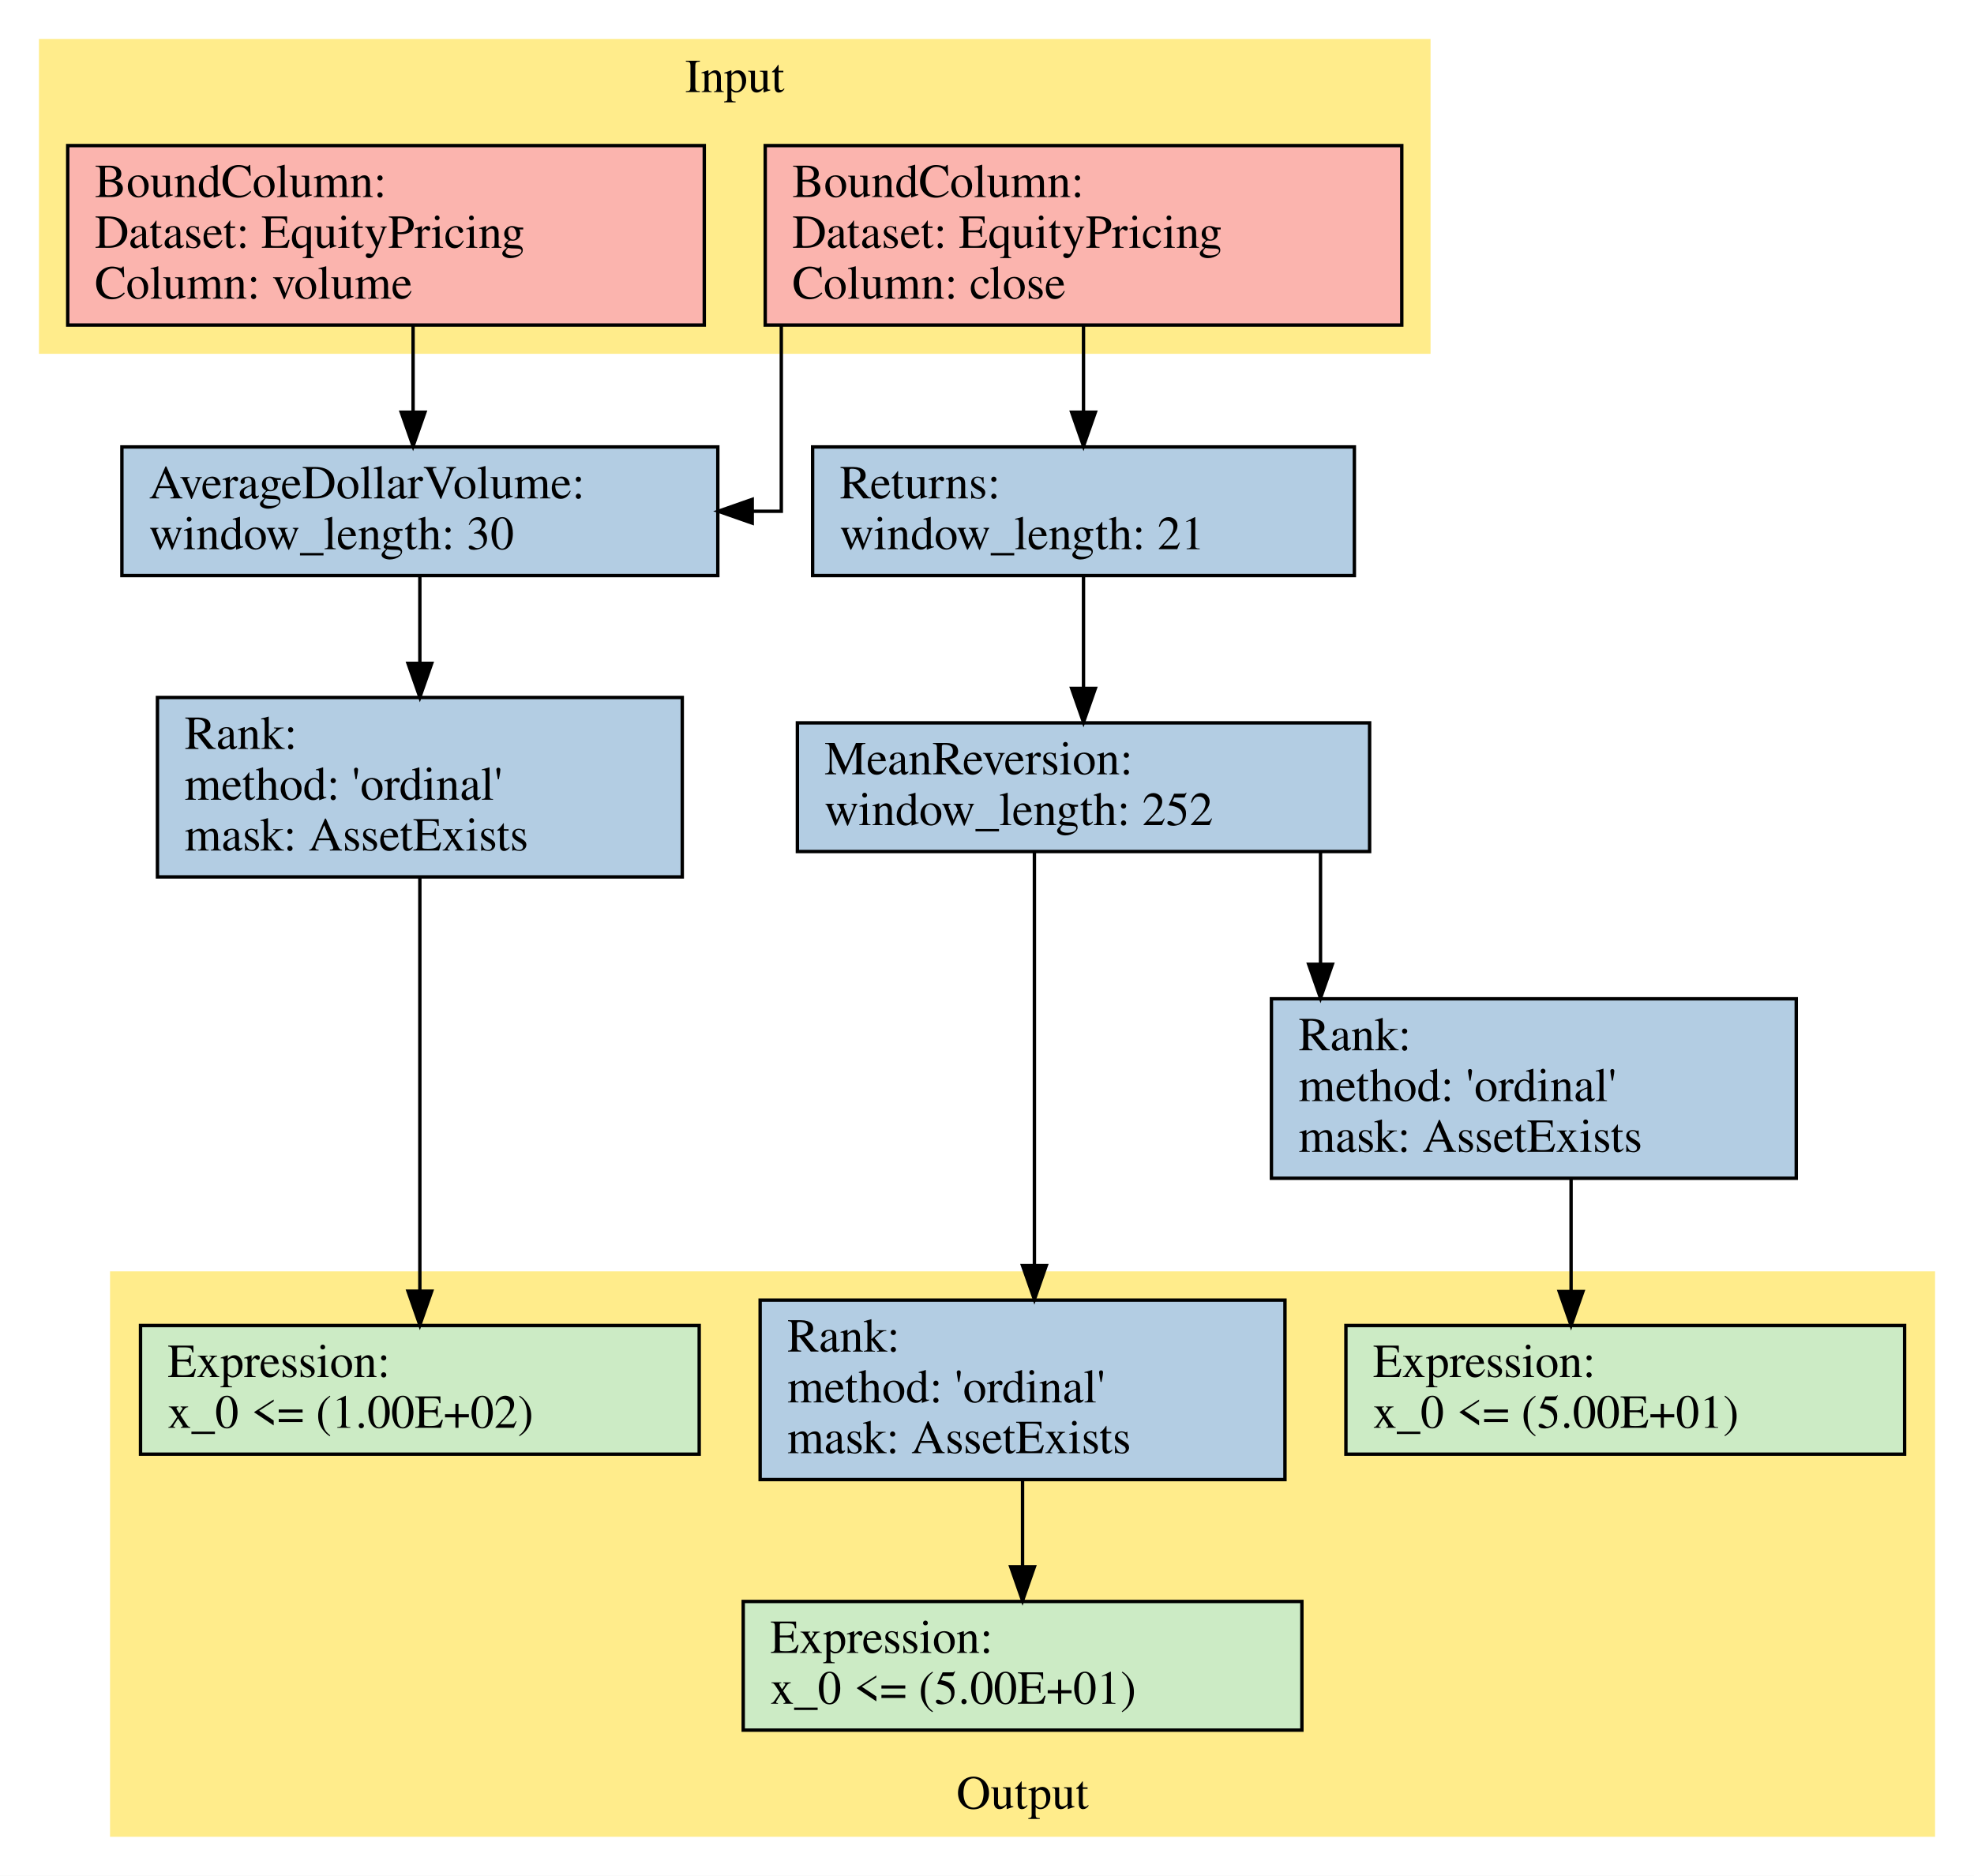
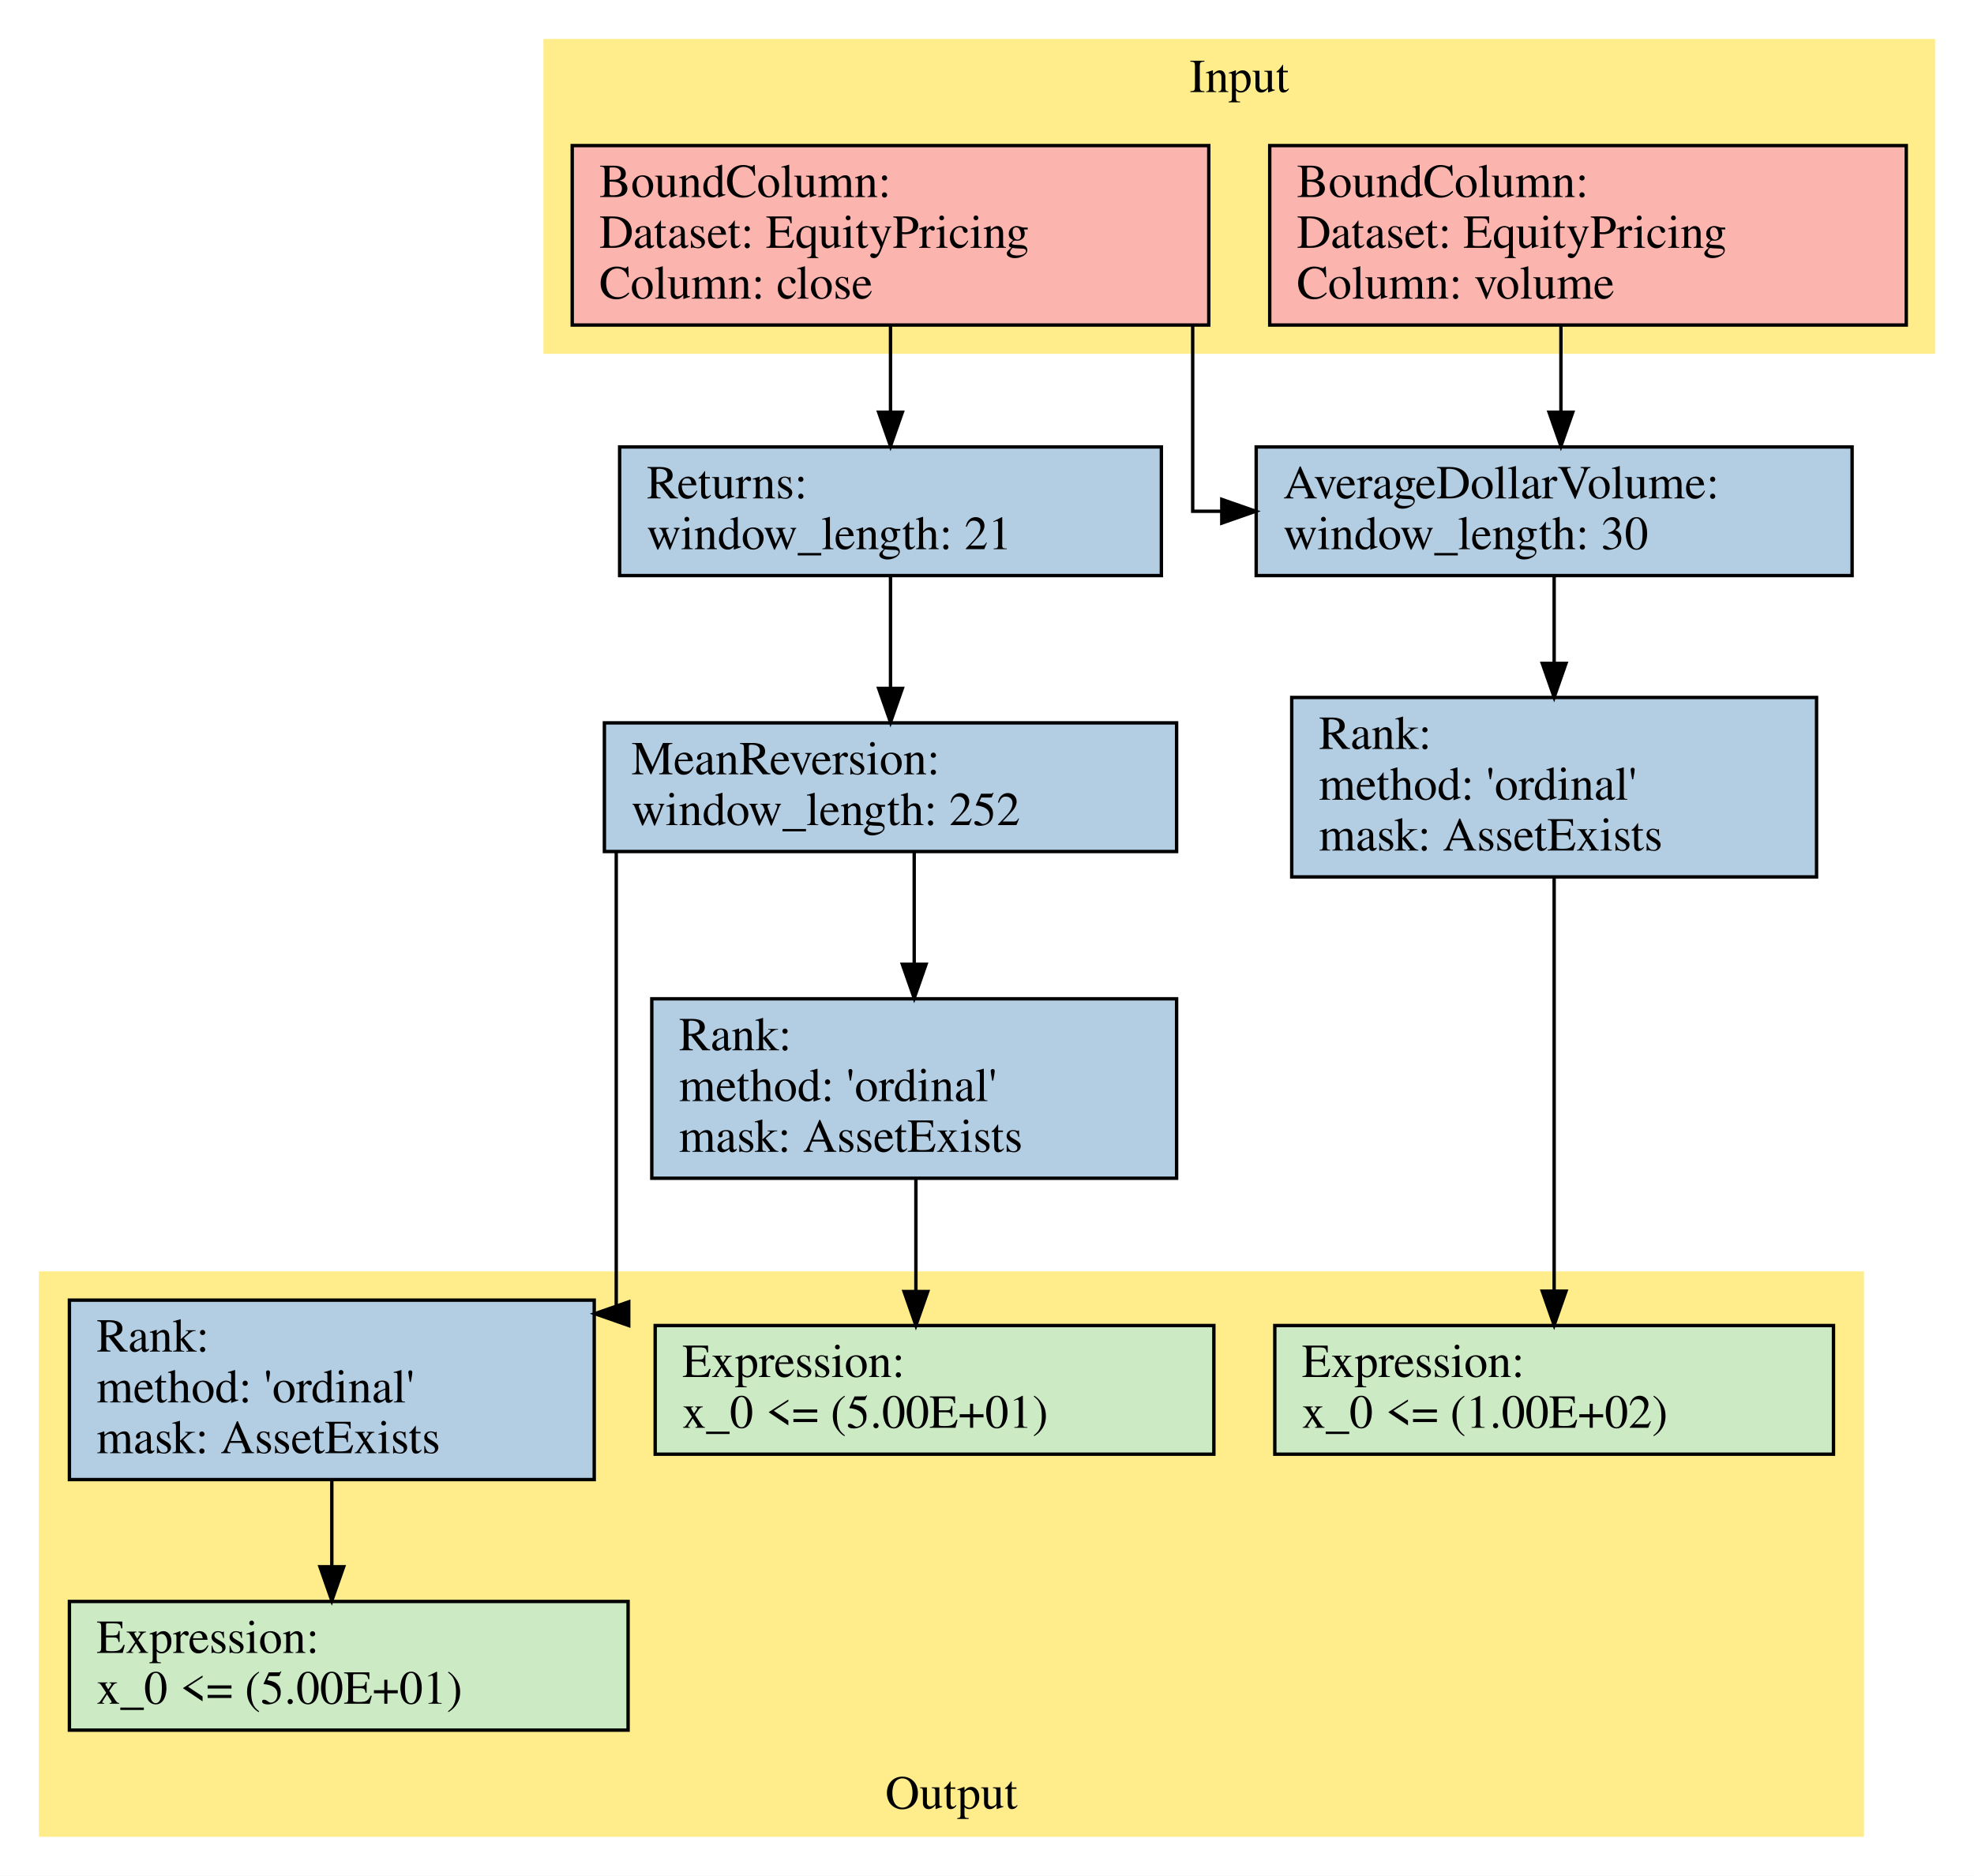
<svg xmlns="http://www.w3.org/2000/svg" width="583pt" height="554pt" viewBox="0.00 0.00 583.00 554.00">
  <g id="graph0" class="graph" transform="scale(1 1) rotate(0) translate(4 550)">
    <polygon fill="white" stroke="transparent" points="-4,4 -4,-550 579,-550 579,4 -4,4" />
    <g id="clust1" class="cluster">
-       <polygon fill="#ffec8b" stroke="#ffec8b" points="29,-8 29,-174 567,-174 567,-8 29,-8" />
-       <text text-anchor="middle" x="298" y="-15.8" font-family="Times,serif" font-size="14.00">Output</text>
+       <polygon fill="#ffec8b" stroke="#ffec8b" points="8,-8 8,-174 546,-174 546,-8 8,-8" />
+       <text text-anchor="middle" x="277" y="-15.8" font-family="Times,serif" font-size="14.00">Output</text>
    </g>
    <g id="clust2" class="cluster">
-       <polygon fill="#ffec8b" stroke="#ffec8b" points="8,-446 8,-538 418,-538 418,-446 8,-446" />
-       <text text-anchor="middle" x="213" y="-522.8" font-family="Times,serif" font-size="14.00">Input</text>
+       <polygon fill="#ffec8b" stroke="#ffec8b" points="157,-446 157,-538 567,-538 567,-446 157,-446" />
+       <text text-anchor="middle" x="362" y="-522.8" font-family="Times,serif" font-size="14.00">Input</text>
    </g>
    <g id="node1" class="node">
-       <polygon fill="#ccebc5" stroke="black" points="558.5,-158.5 393.5,-158.5 393.5,-120.5 558.5,-120.5 558.5,-158.5" />
-       <text text-anchor="start" x="401.5" y="-143.3" font-family="Times,serif" font-size="14.00">Expression:</text>
-       <text text-anchor="start" x="401.5" y="-128.3" font-family="Times,serif" font-size="14.00">  x_0 &lt;= (5.00E+01)</text>
+       <polygon fill="#ccebc5" stroke="black" points="354.5,-158.5 189.5,-158.5 189.5,-120.5 354.5,-120.5 354.5,-158.5" />
+       <text text-anchor="start" x="197.5" y="-143.3" font-family="Times,serif" font-size="14.00">Expression:</text>
+       <text text-anchor="start" x="197.5" y="-128.3" font-family="Times,serif" font-size="14.00">  x_0 &lt;= (5.00E+01)</text>
    </g>
    <g id="node2" class="node">
-       <polygon fill="#ccebc5" stroke="black" points="380.5,-77 215.5,-77 215.5,-39 380.5,-39 380.5,-77" />
-       <text text-anchor="start" x="223.5" y="-61.8" font-family="Times,serif" font-size="14.00">Expression:</text>
-       <text text-anchor="start" x="223.5" y="-46.8" font-family="Times,serif" font-size="14.00">  x_0 &lt;= (5.00E+01)</text>
+       <polygon fill="#ccebc5" stroke="black" points="181.5,-77 16.5,-77 16.5,-39 181.5,-39 181.5,-77" />
+       <text text-anchor="start" x="24.5" y="-61.8" font-family="Times,serif" font-size="14.00">Expression:</text>
+       <text text-anchor="start" x="24.5" y="-46.8" font-family="Times,serif" font-size="14.00">  x_0 &lt;= (5.00E+01)</text>
    </g>
    <g id="node3" class="node">
-       <polygon fill="#b3cde3" stroke="black" points="375.5,-166 220.5,-166 220.5,-113 375.5,-113 375.5,-166" />
-       <text text-anchor="start" x="228.5" y="-150.8" font-family="Times,serif" font-size="14.00">Rank:</text>
-       <text text-anchor="start" x="228.5" y="-135.8" font-family="Times,serif" font-size="14.00">  method: 'ordinal'</text>
-       <text text-anchor="start" x="228.5" y="-120.8" font-family="Times,serif" font-size="14.00">  mask: AssetExists</text>
+       <polygon fill="#b3cde3" stroke="black" points="171.5,-166 16.5,-166 16.5,-113 171.5,-113 171.5,-166" />
+       <text text-anchor="start" x="24.5" y="-150.8" font-family="Times,serif" font-size="14.00">Rank:</text>
+       <text text-anchor="start" x="24.5" y="-135.8" font-family="Times,serif" font-size="14.00">  method: 'ordinal'</text>
+       <text text-anchor="start" x="24.5" y="-120.8" font-family="Times,serif" font-size="14.00">  mask: AssetExists</text>
    </g>
    <g id="edge7" class="edge">
-       <path fill="none" stroke="black" d="M298,-112.81C298,-112.81 298,-87.25 298,-87.25" />
-       <polygon fill="black" stroke="black" points="301.5,-87.25 298,-77.25 294.5,-87.25 301.5,-87.25" />
+       <path fill="none" stroke="black" d="M94,-112.81C94,-112.81 94,-87.25 94,-87.25" />
+       <polygon fill="black" stroke="black" points="97.5,-87.25 94,-77.25 90.5,-87.25 97.5,-87.25" />
    </g>
    <g id="node4" class="node">
-       <polygon fill="#ccebc5" stroke="black" points="202.5,-158.5 37.5,-158.5 37.5,-120.5 202.5,-120.5 202.5,-158.5" />
-       <text text-anchor="start" x="45.5" y="-143.3" font-family="Times,serif" font-size="14.00">Expression:</text>
-       <text text-anchor="start" x="45.5" y="-128.3" font-family="Times,serif" font-size="14.00">  x_0 &lt;= (1.00E+02)</text>
+       <polygon fill="#ccebc5" stroke="black" points="537.5,-158.5 372.5,-158.5 372.5,-120.5 537.5,-120.5 537.5,-158.5" />
+       <text text-anchor="start" x="380.5" y="-143.3" font-family="Times,serif" font-size="14.00">Expression:</text>
+       <text text-anchor="start" x="380.5" y="-128.3" font-family="Times,serif" font-size="14.00">  x_0 &lt;= (1.00E+02)</text>
    </g>
    <g id="node5" class="node">
-       <polygon fill="#fbb4ae" stroke="black" points="204,-507 16,-507 16,-454 204,-454 204,-507" />
-       <text text-anchor="start" x="24" y="-491.8" font-family="Times,serif" font-size="14.00">BoundColumn:</text>
-       <text text-anchor="start" x="24" y="-476.8" font-family="Times,serif" font-size="14.00">  Dataset: EquityPricing</text>
-       <text text-anchor="start" x="24" y="-461.8" font-family="Times,serif" font-size="14.00">  Column: volume</text>
+       <polygon fill="#fbb4ae" stroke="black" points="353,-507 165,-507 165,-454 353,-454 353,-507" />
+       <text text-anchor="start" x="173" y="-491.8" font-family="Times,serif" font-size="14.00">BoundColumn:</text>
+       <text text-anchor="start" x="173" y="-476.8" font-family="Times,serif" font-size="14.00">  Dataset: EquityPricing</text>
+       <text text-anchor="start" x="173" y="-461.8" font-family="Times,serif" font-size="14.00">  Column: close</text>
+     </g>
+     <g id="node7" class="node">
+       <polygon fill="#b3cde3" stroke="black" points="339,-418 179,-418 179,-380 339,-380 339,-418" />
+       <text text-anchor="start" x="187" y="-402.8" font-family="Times,serif" font-size="14.00">Returns:</text>
+       <text text-anchor="start" x="187" y="-387.8" font-family="Times,serif" font-size="14.00">  window_length: 21</text>
+     </g>
+     <g id="edge5" class="edge">
+       <path fill="none" stroke="black" d="M259,-453.81C259,-453.81 259,-428.25 259,-428.25" />
+       <polygon fill="black" stroke="black" points="262.5,-428.25 259,-418.25 255.5,-428.25 262.5,-428.25" />
    </g>
    <g id="node8" class="node">
-       <polygon fill="#b3cde3" stroke="black" points="208,-418 32,-418 32,-380 208,-380 208,-418" />
-       <text text-anchor="start" x="40" y="-402.8" font-family="Times,serif" font-size="14.00">AverageDollarVolume:</text>
-       <text text-anchor="start" x="40" y="-387.8" font-family="Times,serif" font-size="14.00">  window_length: 30</text>
+       <polygon fill="#b3cde3" stroke="black" points="543,-418 367,-418 367,-380 543,-380 543,-418" />
+       <text text-anchor="start" x="375" y="-402.8" font-family="Times,serif" font-size="14.00">AverageDollarVolume:</text>
+       <text text-anchor="start" x="375" y="-387.8" font-family="Times,serif" font-size="14.00">  window_length: 30</text>
+     </g>
+     <g id="edge6" class="edge">
+       <path fill="none" stroke="black" d="M348.25,-453.81C348.25,-430.05 348.25,-399 348.25,-399 348.25,-399 356.84,-399 356.84,-399" />
+       <polygon fill="black" stroke="black" points="356.84,-402.5 366.84,-399 356.84,-395.5 356.84,-402.5" />
+     </g>
+     <g id="node6" class="node">
+       <polygon fill="#fbb4ae" stroke="black" points="559,-507 371,-507 371,-454 559,-454 559,-507" />
+       <text text-anchor="start" x="379" y="-491.8" font-family="Times,serif" font-size="14.00">BoundColumn:</text>
+       <text text-anchor="start" x="379" y="-476.8" font-family="Times,serif" font-size="14.00">  Dataset: EquityPricing</text>
+       <text text-anchor="start" x="379" y="-461.8" font-family="Times,serif" font-size="14.00">  Column: volume</text>
    </g>
    <g id="edge10" class="edge">
-       <path fill="none" stroke="black" d="M118,-453.81C118,-453.81 118,-428.25 118,-428.25" />
-       <polygon fill="black" stroke="black" points="121.5,-428.25 118,-418.25 114.5,-428.25 121.5,-428.25" />
-     </g>
-     <g id="node6" class="node">
-       <polygon fill="#fbb4ae" stroke="black" points="410,-507 222,-507 222,-454 410,-454 410,-507" />
-       <text text-anchor="start" x="230" y="-491.8" font-family="Times,serif" font-size="14.00">BoundColumn:</text>
-       <text text-anchor="start" x="230" y="-476.8" font-family="Times,serif" font-size="14.00">  Dataset: EquityPricing</text>
-       <text text-anchor="start" x="230" y="-461.8" font-family="Times,serif" font-size="14.00">  Column: close</text>
-     </g>
-     <g id="node7" class="node">
-       <polygon fill="#b3cde3" stroke="black" points="396,-418 236,-418 236,-380 396,-380 396,-418" />
-       <text text-anchor="start" x="244" y="-402.8" font-family="Times,serif" font-size="14.00">Returns:</text>
-       <text text-anchor="start" x="244" y="-387.8" font-family="Times,serif" font-size="14.00">  window_length: 21</text>
-     </g>
-     <g id="edge5" class="edge">
-       <path fill="none" stroke="black" d="M316,-453.81C316,-453.81 316,-428.25 316,-428.25" />
-       <polygon fill="black" stroke="black" points="319.5,-428.25 316,-418.25 312.5,-428.25 319.5,-428.25" />
-     </g>
-     <g id="edge6" class="edge">
-       <path fill="none" stroke="black" d="M226.75,-453.81C226.75,-430.05 226.75,-399 226.75,-399 226.75,-399 218.16,-399 218.16,-399" />
-       <polygon fill="black" stroke="black" points="218.16,-395.5 208.16,-399 218.16,-402.5 218.16,-395.5" />
+       <path fill="none" stroke="black" d="M457,-453.81C457,-453.81 457,-428.25 457,-428.25" />
+       <polygon fill="black" stroke="black" points="460.5,-428.25 457,-418.25 453.5,-428.25 460.5,-428.25" />
    </g>
    <g id="node9" class="node">
-       <polygon fill="#b3cde3" stroke="black" points="400.5,-336.5 231.5,-336.5 231.5,-298.5 400.5,-298.5 400.5,-336.5" />
-       <text text-anchor="start" x="239.5" y="-321.3" font-family="Times,serif" font-size="14.00">MeanReversion:</text>
-       <text text-anchor="start" x="239.5" y="-306.3" font-family="Times,serif" font-size="14.00">  window_length: 252</text>
+       <polygon fill="#b3cde3" stroke="black" points="343.5,-336.5 174.5,-336.5 174.5,-298.5 343.5,-298.5 343.5,-336.5" />
+       <text text-anchor="start" x="182.5" y="-321.3" font-family="Times,serif" font-size="14.00">MeanReversion:</text>
+       <text text-anchor="start" x="182.5" y="-306.3" font-family="Times,serif" font-size="14.00">  window_length: 252</text>
    </g>
    <g id="edge4" class="edge">
-       <path fill="none" stroke="black" d="M316,-379.69C316,-379.69 316,-346.68 316,-346.68" />
-       <polygon fill="black" stroke="black" points="319.5,-346.68 316,-336.68 312.5,-346.68 319.5,-346.68" />
+       <path fill="none" stroke="black" d="M259,-379.69C259,-379.69 259,-346.68 259,-346.68" />
+       <polygon fill="black" stroke="black" points="262.5,-346.68 259,-336.68 255.5,-346.68 262.5,-346.68" />
    </g>
    <g id="node10" class="node">
-       <polygon fill="#b3cde3" stroke="black" points="197.5,-344 42.5,-344 42.5,-291 197.5,-291 197.5,-344" />
-       <text text-anchor="start" x="50.5" y="-328.8" font-family="Times,serif" font-size="14.00">Rank:</text>
-       <text text-anchor="start" x="50.5" y="-313.8" font-family="Times,serif" font-size="14.00">  method: 'ordinal'</text>
-       <text text-anchor="start" x="50.5" y="-298.8" font-family="Times,serif" font-size="14.00">  mask: AssetExists</text>
+       <polygon fill="#b3cde3" stroke="black" points="532.5,-344 377.5,-344 377.5,-291 532.5,-291 532.5,-344" />
+       <text text-anchor="start" x="385.5" y="-328.8" font-family="Times,serif" font-size="14.00">Rank:</text>
+       <text text-anchor="start" x="385.5" y="-313.8" font-family="Times,serif" font-size="14.00">  method: 'ordinal'</text>
+       <text text-anchor="start" x="385.5" y="-298.8" font-family="Times,serif" font-size="14.00">  mask: AssetExists</text>
    </g>
    <g id="edge9" class="edge">
-       <path fill="none" stroke="black" d="M120,-379.69C120,-379.69 120,-354.08 120,-354.08" />
-       <polygon fill="black" stroke="black" points="123.5,-354.08 120,-344.08 116.5,-354.08 123.5,-354.08" />
+       <path fill="none" stroke="black" d="M455,-379.69C455,-379.69 455,-354.08 455,-354.08" />
+       <polygon fill="black" stroke="black" points="458.5,-354.08 455,-344.08 451.5,-354.08 458.5,-354.08" />
    </g>
    <g id="edge3" class="edge">
-       <path fill="none" stroke="black" d="M301.5,-298.45C301.5,-298.45 301.5,-176.19 301.5,-176.19" />
-       <polygon fill="black" stroke="black" points="305,-176.19 301.5,-166.19 298,-176.19 305,-176.19" />
+       <path fill="none" stroke="black" d="M178,-298.43C178,-256.91 178,-162 178,-162 178,-162 177.37,-162 177.37,-162" />
+       <polygon fill="black" stroke="black" points="181.69,-158.5 171.69,-162 181.69,-165.5 181.69,-158.5" />
    </g>
    <g id="node11" class="node">
-       <polygon fill="#b3cde3" stroke="black" points="526.5,-255 371.5,-255 371.5,-202 526.5,-202 526.5,-255" />
-       <text text-anchor="start" x="379.5" y="-239.8" font-family="Times,serif" font-size="14.00">Rank:</text>
-       <text text-anchor="start" x="379.5" y="-224.8" font-family="Times,serif" font-size="14.00">  method: 'ordinal'</text>
-       <text text-anchor="start" x="379.5" y="-209.8" font-family="Times,serif" font-size="14.00">  mask: AssetExists</text>
+       <polygon fill="#b3cde3" stroke="black" points="343.5,-255 188.5,-255 188.5,-202 343.5,-202 343.5,-255" />
+       <text text-anchor="start" x="196.5" y="-239.8" font-family="Times,serif" font-size="14.00">Rank:</text>
+       <text text-anchor="start" x="196.5" y="-224.8" font-family="Times,serif" font-size="14.00">  method: 'ordinal'</text>
+       <text text-anchor="start" x="196.5" y="-209.8" font-family="Times,serif" font-size="14.00">  mask: AssetExists</text>
    </g>
    <g id="edge2" class="edge">
-       <path fill="none" stroke="black" d="M386,-298.19C386,-298.19 386,-265.2 386,-265.2" />
-       <polygon fill="black" stroke="black" points="389.5,-265.2 386,-255.2 382.5,-265.2 389.5,-265.2" />
+       <path fill="none" stroke="black" d="M266,-298.19C266,-298.19 266,-265.2 266,-265.2" />
+       <polygon fill="black" stroke="black" points="269.5,-265.2 266,-255.2 262.5,-265.2 269.5,-265.2" />
    </g>
    <g id="edge8" class="edge">
-       <path fill="none" stroke="black" d="M120,-290.85C120,-290.85 120,-168.65 120,-168.65" />
-       <polygon fill="black" stroke="black" points="123.5,-168.65 120,-158.65 116.5,-168.65 123.5,-168.65" />
+       <path fill="none" stroke="black" d="M455,-290.85C455,-290.85 455,-168.65 455,-168.65" />
+       <polygon fill="black" stroke="black" points="458.5,-168.65 455,-158.65 451.5,-168.65 458.5,-168.65" />
    </g>
    <g id="edge1" class="edge">
-       <path fill="none" stroke="black" d="M460,-201.8C460,-201.8 460,-168.55 460,-168.55" />
-       <polygon fill="black" stroke="black" points="463.5,-168.55 460,-158.55 456.5,-168.55 463.5,-168.55" />
+       <path fill="none" stroke="black" d="M266.5,-201.8C266.5,-201.8 266.5,-168.55 266.5,-168.55" />
+       <polygon fill="black" stroke="black" points="270,-168.55 266.5,-158.55 263,-168.55 270,-168.55" />
    </g>
  </g>
</svg>
